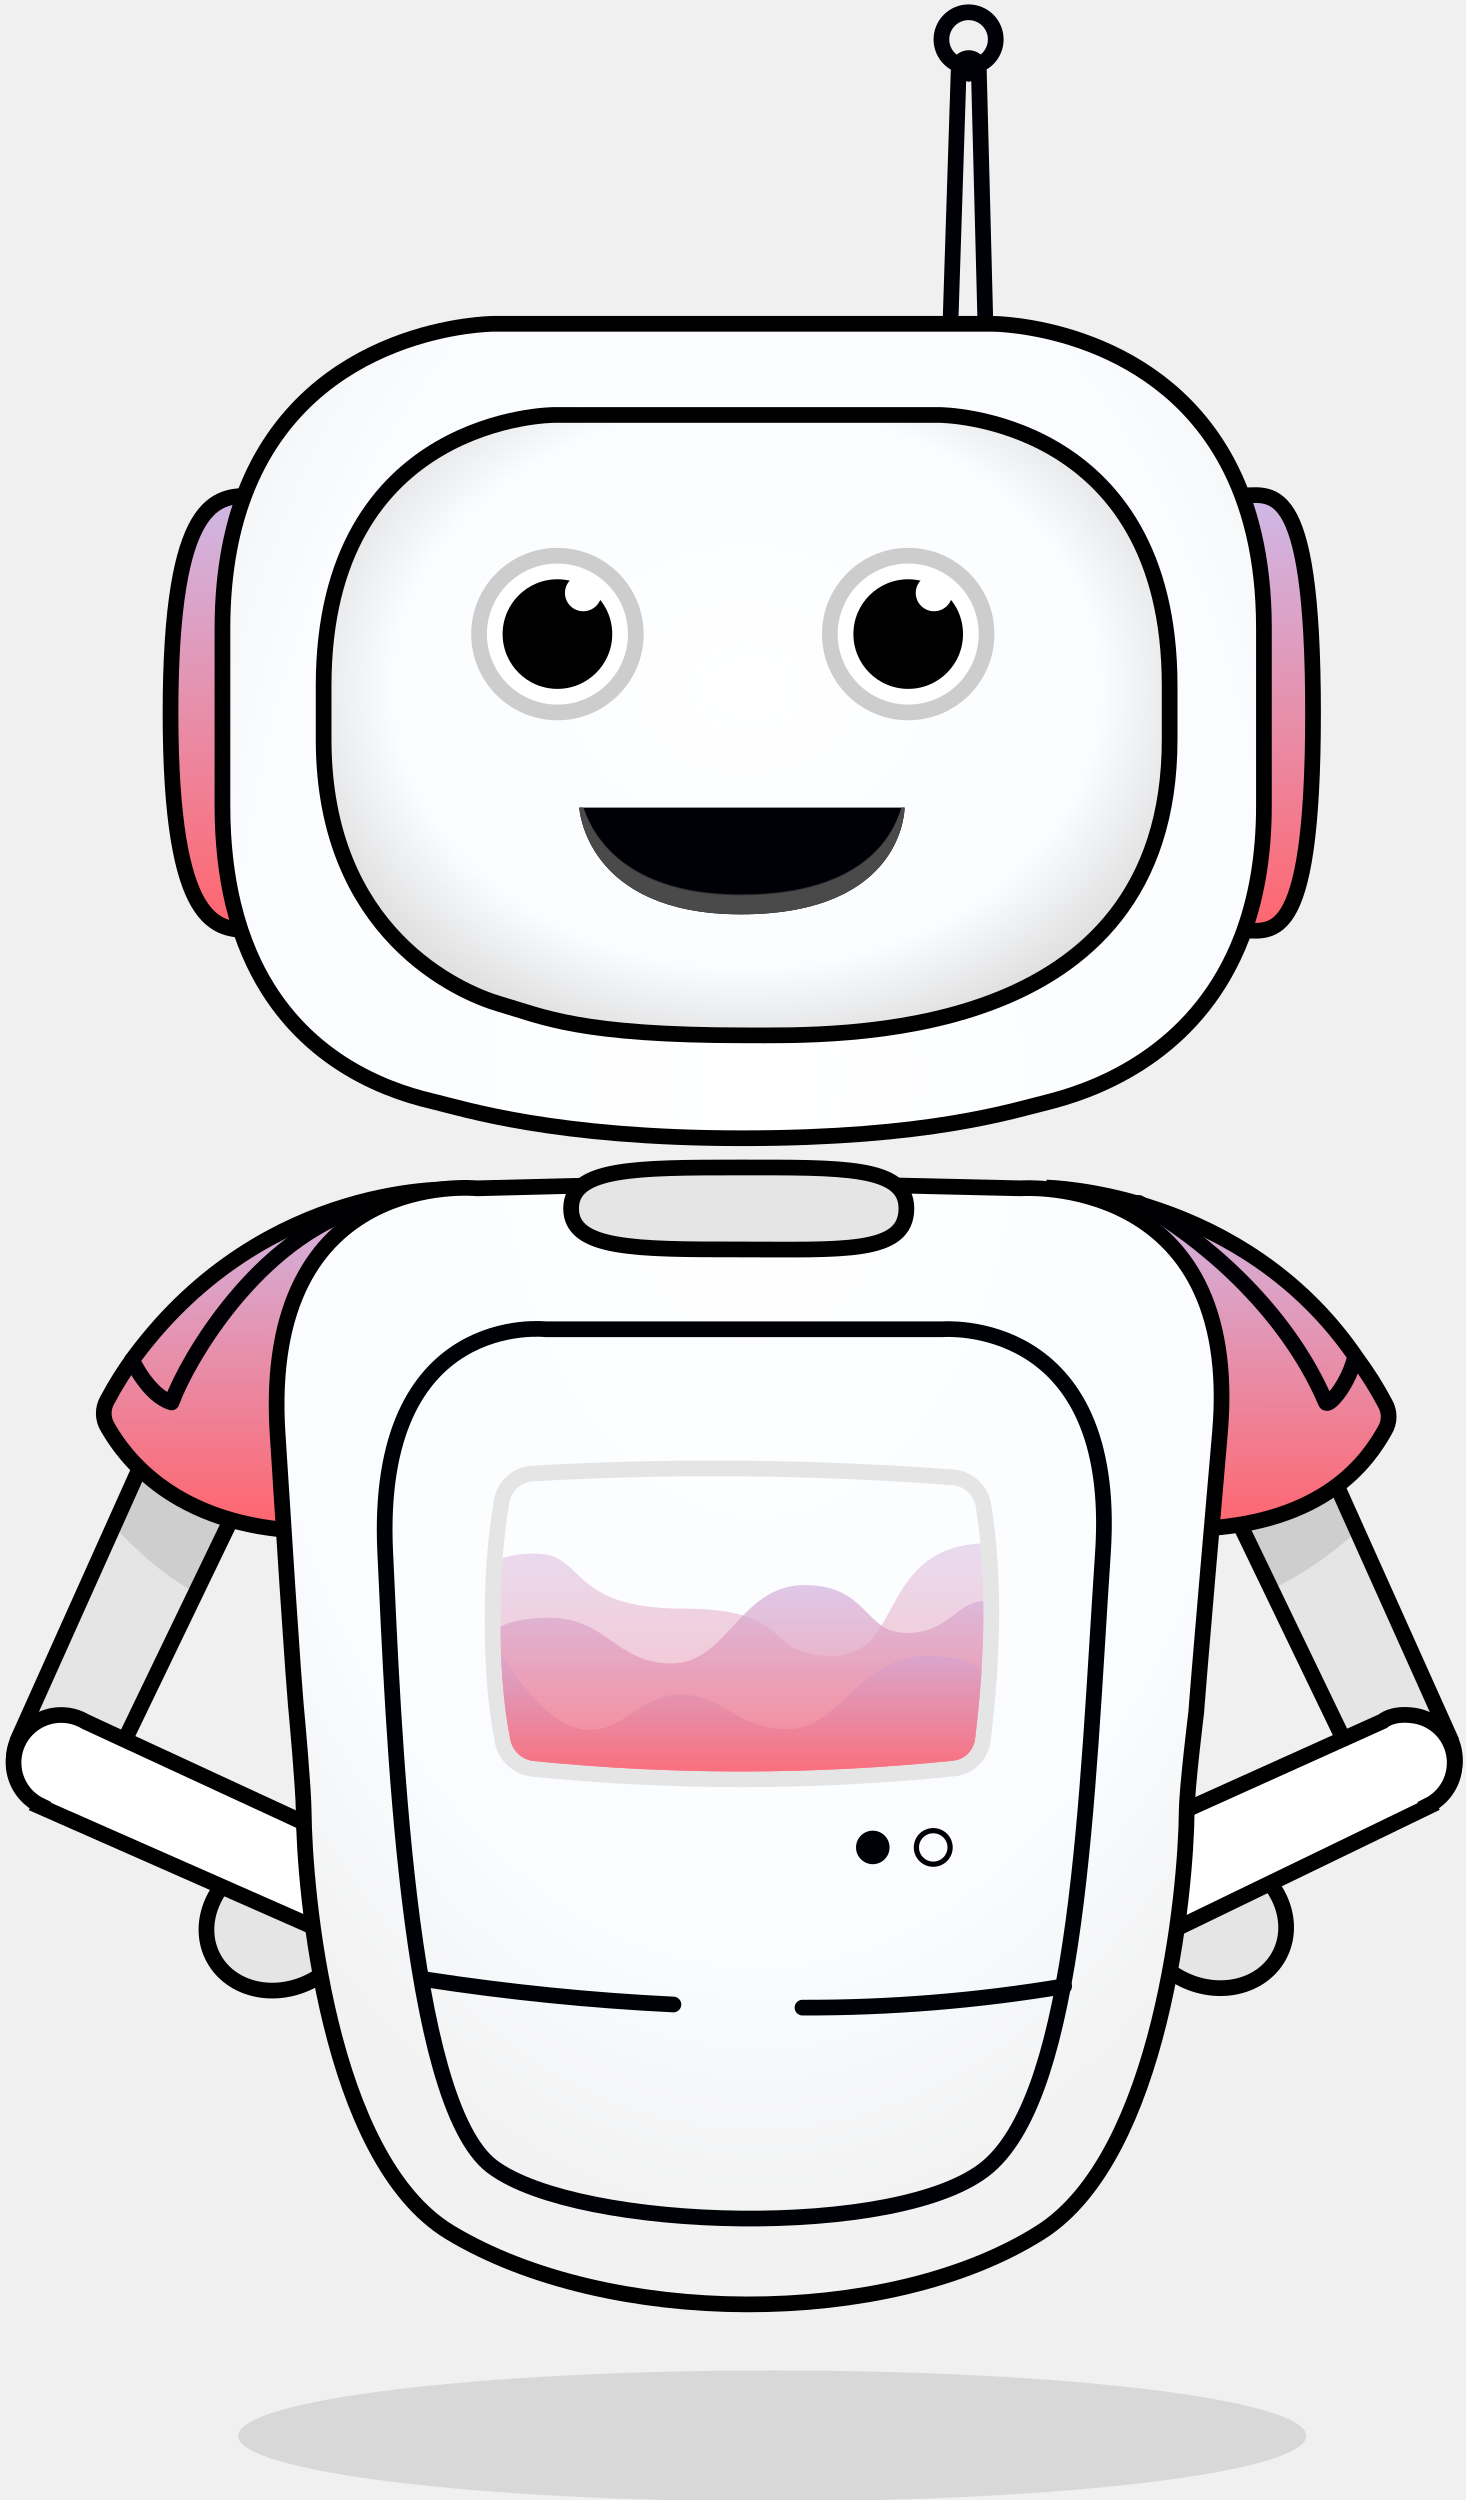
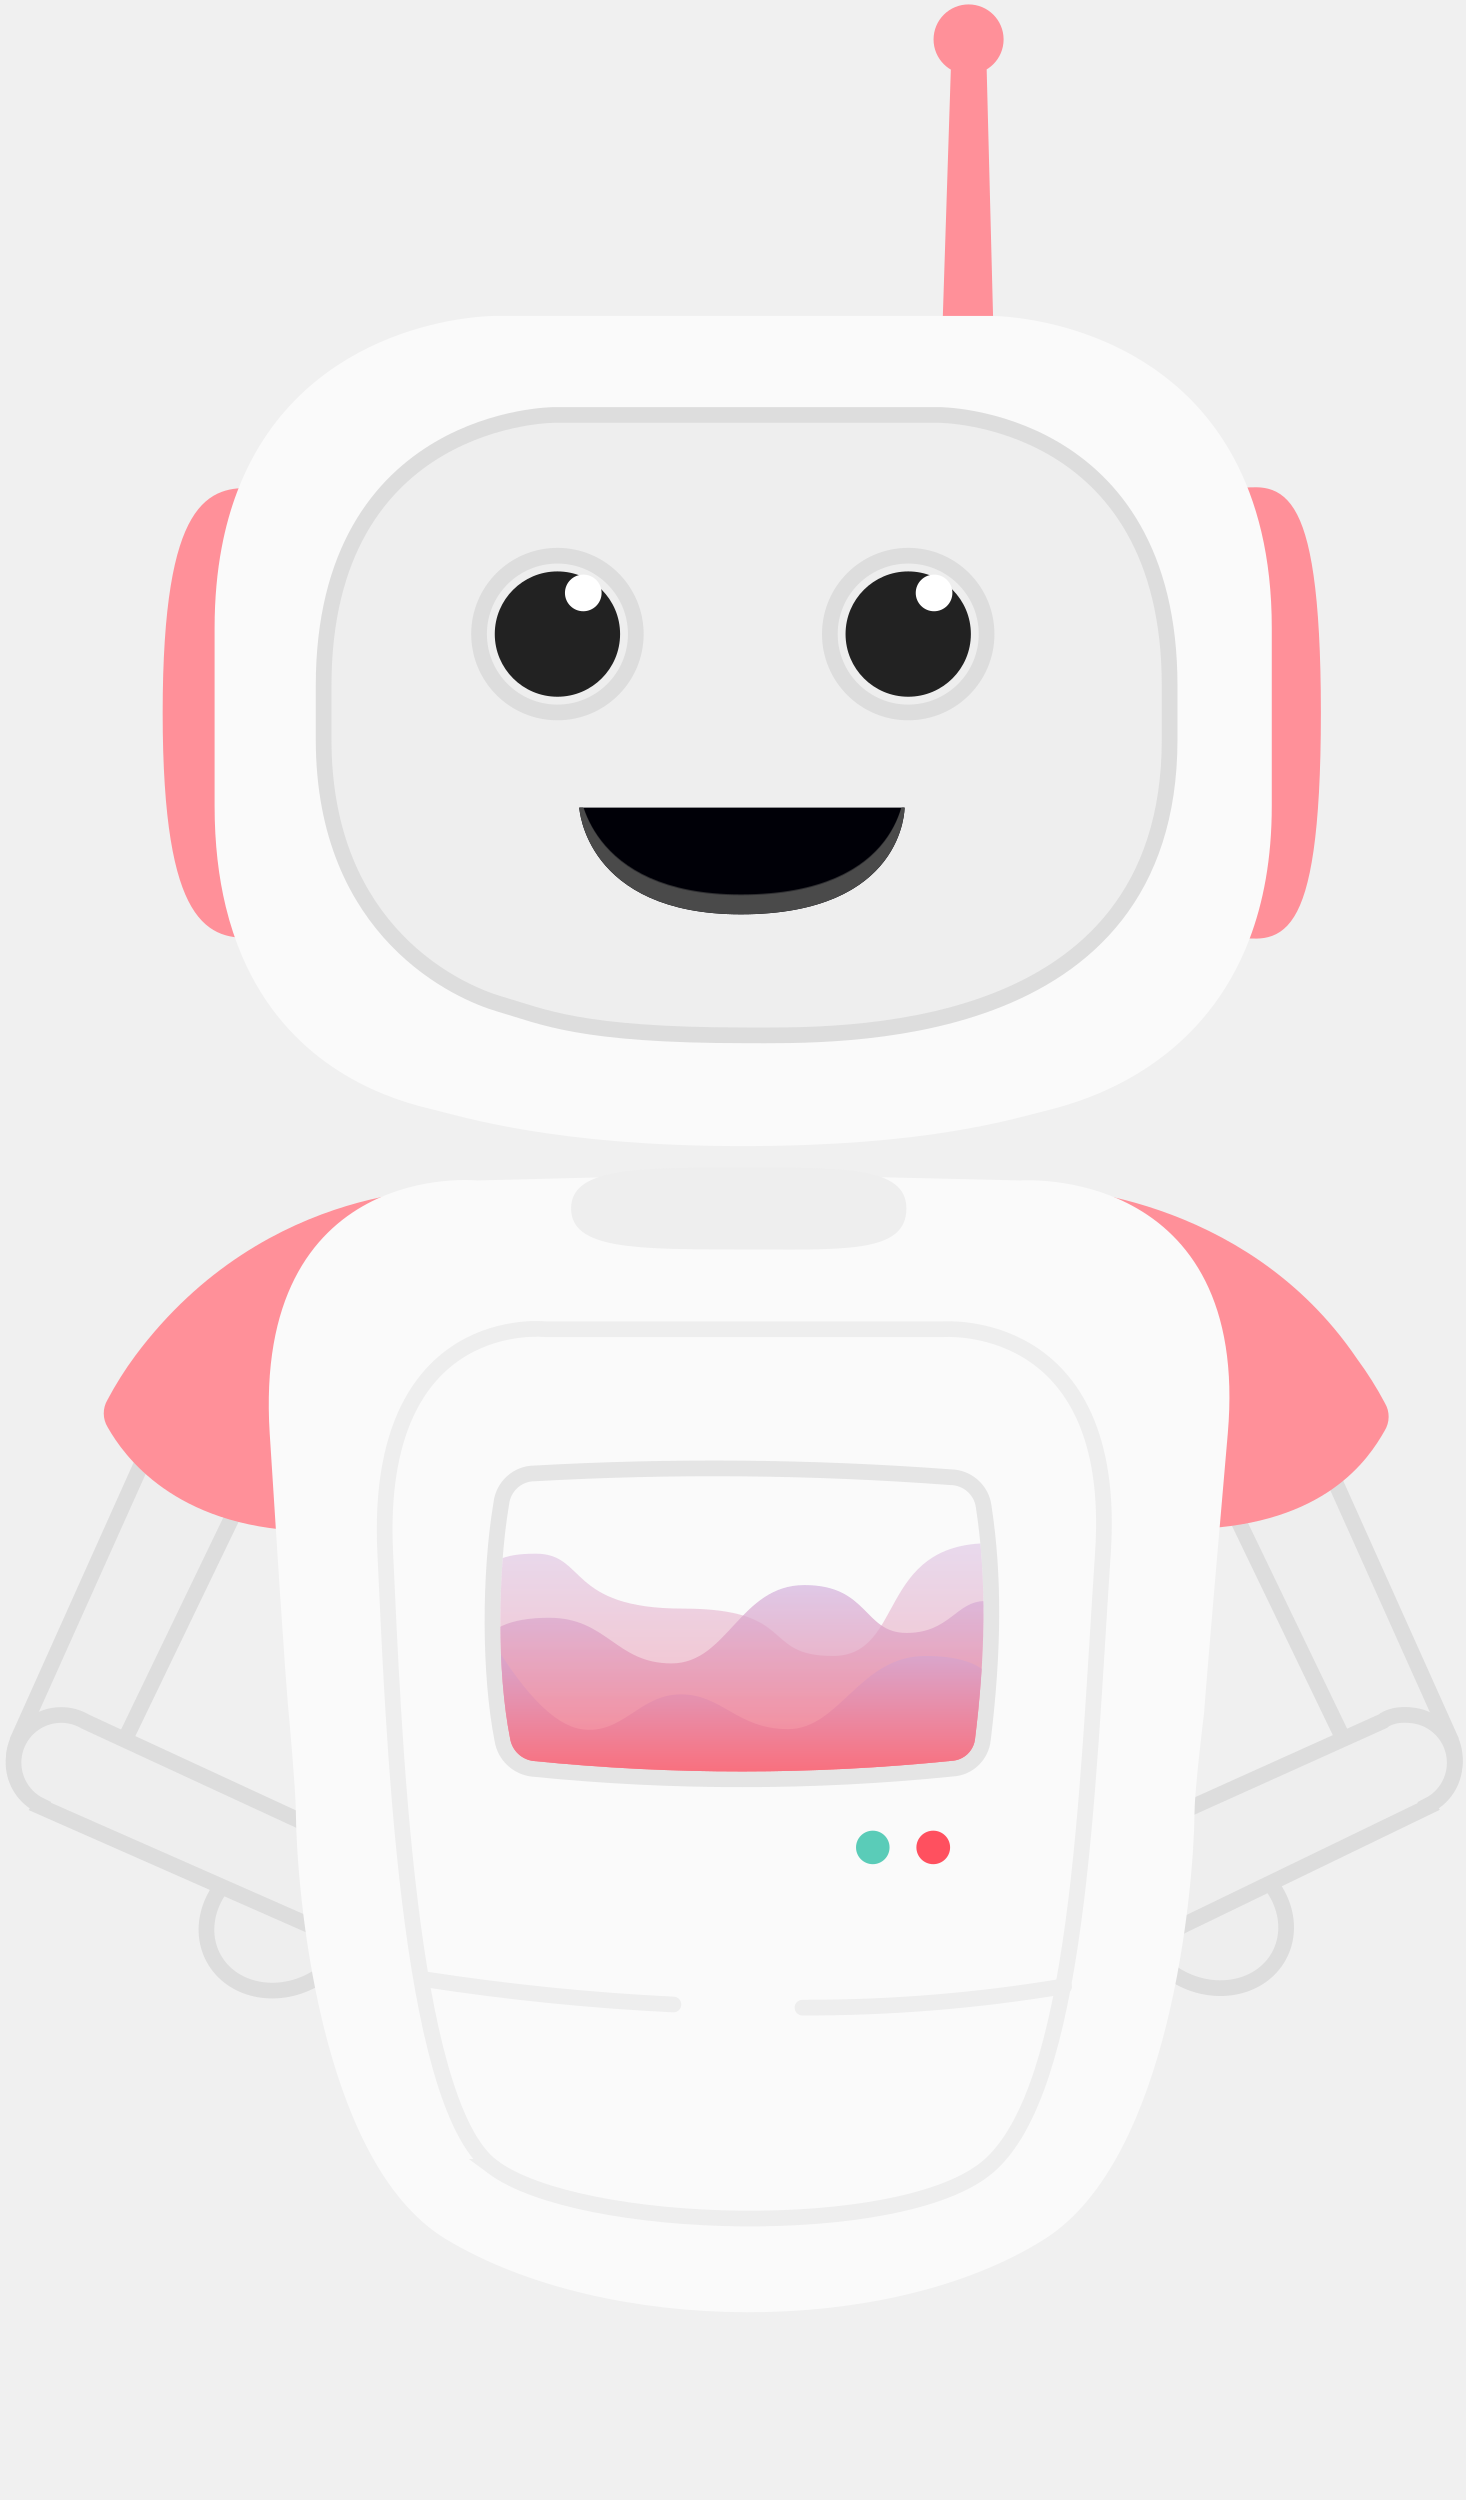
- <svg xmlns="http://www.w3.org/2000/svg" xmlns:xlink="http://www.w3.org/1999/xlink" width="224px" height="382px" viewBox="0 0 224 382" version="1.1">
-   <defs>
+ <svg xmlns="http://www.w3.org/2000/svg" xmlns:xlink="http://www.w3.org/1999/xlink" width="224px" height="382px" viewBox="0 0 224 382" version="1.1" id="svg122">
+   <defs id="defs46">
    <path d="M14.021,63.578 L13.878,63.498 C12.693,65.879 10.302,67.423 7.644,67.523 C4.987,67.623 2.486,66.264 1.125,63.979 C-0.236,61.694 -0.241,58.848 1.113,56.558 L1.038,56.518 L26.29,0.254 L42.087,5.361 L14.021,63.578 Z M206.383,63.578 L206.525,63.498 C207.709,65.882 210.1,67.428 212.76,67.529 C215.42,67.631 217.923,66.27 219.284,63.983 C220.646,61.696 220.648,58.847 219.291,56.558 L219.366,56.518 L194.114,0.246 L178.32,5.353 L206.383,63.578 Z" id="path-1" />
    <linearGradient x1="39.511%" y1="99.198%" x2="41.409%" y2="-19.25%" id="linearGradient-3">
-       <stop stop-color="#FF656E" offset="0%" />
-       <stop stop-color="#C5C9FF" offset="100%" />
+       <stop stop-color="#FF656E" offset="0%" id="stop7" />
+       <stop stop-color="#C5C9FF" offset="100%" id="stop9" />
    </linearGradient>
    <radialGradient cx="51.412%" cy="37.949%" fx="51.412%" fy="37.949%" r="110.613%" gradientTransform="translate(0.514115,0.379489),scale(1,0.525839),rotate(90),scale(1,0.594945),translate(-0.514115,-0.379489)" id="radialGradient-4">
-       <stop stop-color="#FFFFFF" offset="0%" />
-       <stop stop-color="#FAFCFF" offset="76.599%" />
-       <stop stop-color="#F2F2F2" offset="100%" />
+       <stop stop-color="#FFFFFF" offset="0%" id="stop12" />
+       <stop stop-color="#FAFCFF" offset="76.599%" id="stop14" />
+       <stop stop-color="#F2F2F2" offset="100%" id="stop16" />
    </radialGradient>
    <path d="M167.128,73.744 C167.128,81.694 165.857,88.284 163.766,93.747 C157.392,110.406 143.397,116.587 134.582,118.88 C128.718,120.318 116.074,124.524 87.425,124.524 C58.776,124.524 44.875,120.027 40.078,118.88 C31.735,116.94 18.717,111.621 12.12,96.295 C11.147,94.032 10.313,91.552 9.655,88.832 C8.595,84.452 7.99,79.452 7.99,73.742 L7.99,46.566 C7.99,42.112 8.372,38.084 9.061,34.443 C9.629,31.44 10.407,28.699 11.354,26.197 C21.233,0.093 49.473,0.077 49.473,0.077 L125.645,0.077 C125.645,0.077 150.09,0.091 161.45,21.116 C164.888,27.48 167.128,35.769 167.128,46.566 L167.128,73.744 Z M156.788,212.216 C156.788,212.216 156.962,209.102 160.408,169.554 C163.882,129.678 129.924,132.175 129.924,132.175 L86.374,131.181 L46.889,132.175 C46.889,132.175 13.845,128.802 16.409,169.554 C18.898,209.174 19.304,212.216 19.304,212.216 C19.304,212.216 20.377,223.782 20.406,227.434 C20.504,239.411 23.996,280.374 42.746,291.705 C66.746,306.206 109.539,306.555 132.987,291.705 C151.498,279.98 155.227,239.411 155.327,227.434 C155.354,223.782 156.788,212.216 156.788,212.216 Z" id="path-5" />
    <radialGradient cx="50.002%" cy="43.962%" fx="50.002%" fy="43.962%" r="74.856%" gradientTransform="translate(0.500015,0.439616),scale(0.733356,1),rotate(180),scale(1,0.79074),translate(-0.500015,-0.439616)" id="radialGradient-7">
-       <stop stop-color="#FFFFFF" offset="0%" />
-       <stop stop-color="#FAFCFF" offset="76.599%" />
-       <stop stop-color="#E0E0E0" offset="100%" />
+       <stop stop-color="#FFFFFF" offset="0%" id="stop20" />
+       <stop stop-color="#FAFCFF" offset="76.599%" id="stop22" />
+       <stop stop-color="#E0E0E0" offset="100%" id="stop24" />
    </radialGradient>
    <path d="M0.113,0.4 L49.819,0.4 C49.819,0.4 49.901,16.71 24.802,16.71 C0.994,16.71 0.113,0.4 0.113,0.4 Z" id="path-8" />
    <filter x="-3.0%" y="-9.2%" width="106.0%" height="118.4%" filterUnits="objectBoundingBox" id="filter-10">
-       <feOffset dx="0" dy="-3" in="SourceAlpha" result="shadowOffsetInner1" />
-       <feComposite in="shadowOffsetInner1" in2="SourceAlpha" operator="arithmetic" k2="-1" k3="1" result="shadowInnerInner1" />
-       <feColorMatrix values="0 0 0 0 0.29   0 0 0 0 0.29   0 0 0 0 0.29  0 0 0 1 0" type="matrix" in="shadowInnerInner1" />
+       <feOffset dx="0" dy="-3" in="SourceAlpha" result="shadowOffsetInner1" id="feOffset28" />
+       <feComposite in="shadowOffsetInner1" in2="SourceAlpha" operator="arithmetic" k2="-1" k3="1" result="shadowInnerInner1" id="feComposite30" />
+       <feColorMatrix values="0 0 0 0 0.29   0 0 0 0 0.29   0 0 0 0 0.29  0 0 0 1 0" type="matrix" in="shadowInnerInner1" id="feColorMatrix32" />
    </filter>
    <path d="M72.595,40.24 C74.111,27.936 74.435,16.142 72.723,5.01 C72.482,3.02 70.797,1.522 68.792,1.515 C47.67,-0.058 26.468,-0.252 5.321,0.937 C3.314,0.939 1.626,2.443 1.393,4.436 C-0.363,14.905 -0.48,30.04 1.548,40.27 C1.845,42.076 3.302,43.467 5.12,43.68 C26.367,45.823 47.777,45.814 69.022,43.652 C70.895,43.558 72.415,42.106 72.595,40.24 Z" id="path-11" />
    <linearGradient x1="25.796%" y1="100%" x2="25.796%" y2="-30.127%" id="linearGradient-13">
-       <stop stop-color="#FF656E" offset="0%" />
-       <stop stop-color="#C5C9FF" offset="100%" />
+       <stop stop-color="#FF656E" offset="0%" id="stop36" />
+       <stop stop-color="#C5C9FF" offset="100%" id="stop38" />
    </linearGradient>
    <circle id="path-14" cx="11.175" cy="11.487" r="10.775" />
    <circle id="path-15" cx="11.175" cy="11.487" r="10.775" />
    <filter x="0.0%" y="0.0%" width="100.0%" height="100.0%" filterUnits="objectBoundingBox" id="filter-16">
-       <feGaussianBlur stdDeviation="0" in="SourceGraphic" />
+       <feGaussianBlur stdDeviation="0" in="SourceGraphic" id="feGaussianBlur43" />
    </filter>
  </defs>
  <g id="Homepage" stroke="none" stroke-width="1" fill="none" fill-rule="evenodd">
-     <g id="Homepage_01.1" transform="translate(-343, -1372)">
-       <g id="Group" transform="translate(0, 1361)">
-         <g id="robo/1.eq-n" transform="translate(345, 14)">
+     <g id="Homepage_01.1" transform="translate(-343,-1372)">
+       <g id="g118" transform="translate(0,1361)">
+         <g id="robo/1.eq-n" transform="translate(345,14)">
          <g id="rooo_copy_3" stroke-width="1" fill-rule="evenodd">
-             <path d="M36.058,281.686 C41.738,278.6 45.018,283.077 47.704,288.013 C50.39,292.949 51.464,296.475 45.784,299.562 C40.104,302.648 33.322,301.147 30.638,296.211 C27.953,291.275 30.378,284.772 36.058,281.686 Z M188.011,281.374 C182.337,278.298 175.562,279.793 172.879,284.714 C170.197,289.636 172.622,296.118 178.297,299.194 C183.971,302.27 190.747,300.775 193.43,295.854 C196.112,290.934 193.686,284.45 188.011,281.374 Z" id="Ellipse_4_copy" stroke="#000000" stroke-width="2.4" fill="#E5E5E5" />
-             <g id="Shape" transform="translate(0, 205.6)">
-               <mask id="mask-2" fill="white">
-                 <use xlink:href="#path-1" />
+             <path d="m 36.058,281.686 c 5.68,-3.086 8.96,1.39 11.646,6.326 2.686,4.936 3.76,8.462 -1.92,11.549 -5.68,3.086 -12.462,1.586 -15.146,-3.35 -2.685,-4.936 -0.26,-11.439 5.42,-14.525 z m 151.954,-0.313 c -5.674,-3.076 -12.45,-1.581 -15.132,3.341 -2.682,4.922 -0.257,11.404 5.418,14.48 5.674,3.076 12.45,1.581 15.133,-3.34 2.682,-4.921 0.257,-11.404 -5.418,-14.481 z" id="Ellipse_4_copy" stroke="#000000" stroke-width="2.4" fill="#e5e5e5" style="fill:#eeeeee;fill-opacity:1;stroke:#dddddd;stroke-opacity:1" />
+             <g id="Shape" transform="translate(0,205.6)" style="fill:#eeeeee;fill-opacity:1;stroke:#dddddd;stroke-opacity:1">
+               <mask id="mask-2" fill="#ffffff">
+                 <use xlink:href="#path-1" id="use49" x="0" y="0" width="100%" height="100%" />
              </mask>
-               <use id="Mask" stroke="#000000" stroke-width="2.4" fill="#E5E5E5" xlink:href="#path-1" />
-               <path d="M206.54,24.166 C206.54,24.166 197.448,33.846 184.529,37.079 C171.61,40.312 179.216,12.773 179.216,12.773 L205.022,10.494 L206.54,24.166 Z M13.754,22.646 C13.754,22.646 25.707,38.006 38.802,37.838 C51.896,37.67 41.842,23.406 41.842,23.406 L25.902,12.772 L13.754,22.646 Z" fill="#E5E5E5" style="mix-blend-mode: multiply;" mask="url(#mask-2)" />
+               <use id="Mask" stroke="#000000" stroke-width="2.4" fill="#e5e5e5" xlink:href="#path-1" x="0" y="0" width="100%" height="100%" style="fill:#eeeeee;fill-opacity:1;stroke:#dddddd;stroke-opacity:1" />
            </g>
-             <path d="M4.08,273.018 L4.16,272.876 C1.754,271.705 0.185,269.308 0.073,266.634 C-0.039,263.961 1.325,261.442 3.625,260.074 C5.925,258.706 8.79,258.71 11.086,260.084 L44.413,275.501 L47.053,291.964 L4.08,273.018 Z M216.32,273.018 L216.24,272.876 C219.095,271.456 220.695,268.345 220.19,265.196 C219.685,262.048 217.192,259.593 214.036,259.138 C210.646,258.658 209.274,260.009 209.274,260.009 L153.122,285.313 L158.218,301.144 L216.32,273.018 Z" id="Ellipse_3_copy_2-2" stroke="#000000" stroke-width="2.4" fill="#FFFFFF" />
-             <path d="M146.036,7.614 L146.336,7.221 L145.99,7.21 L145.715,7.217 L146.036,7.614 Z M146.036,7.614 L146.456,8.134 C146.235,8.312 145.831,8.312 145.624,8.154 L146.036,7.614 Z M144.948,6.267 C145.598,5.741 146.418,5.741 147.08,6.246 L147.537,6.595 L148.573,46.611 L143.223,46.611 L144.52,6.612 L144.948,6.267 Z M146,-1.126 C148.293,-1.126 150.151,0.733 150.151,3.026 C150.151,5.319 148.292,7.177 146,7.178 C143.707,7.178 141.848,5.32 141.847,3.027 C141.847,1.925 142.284,0.869 143.063,0.09 C143.842,-0.689 144.899,-1.126 146,-1.126 Z" id="Shape" stroke="#000007" stroke-width="2.4" />
-             <path d="M68.028,178.726 C68.028,178.726 38.857,177.077 18.673,204.147 C17.091,206.285 15.671,208.538 14.425,210.888 C13.649,212.191 13.664,213.817 14.465,215.105 C16.945,219.469 24.625,230.2 44.43,230.935 C55.811,182.26 68.028,178.726 68.028,178.726 Z M157.918,178.466 C157.918,178.466 187.998,178.987 205.374,204.655 C206.954,206.793 208.371,209.046 209.614,211.396 C210.39,212.699 210.374,214.325 209.574,215.613 C207.094,219.977 200.545,229.883 180.766,230.618 C173.273,184.374 157.92,178.466 157.92,178.466 L157.918,178.466 Z" id="Shape_1_copy_9" stroke="#000000" stroke-width="2.4" fill="url(#linearGradient-3)" />
-             <g id="Shape_17_copy" transform="translate(24, 46.4)">
-               <path d="M163.094,92.73 C168.06,92.642 174.632,96.701 174.632,59.536 C174.632,22.371 168.06,26.43 163.094,26.342 M12.253,92.73 C7.286,92.642 0.055,92.73 0.055,59.536 C0.055,26.342 7.286,26.43 12.253,26.342" id="Ellipse_1_copy_4-2" stroke="#000000" stroke-width="2.4" fill="url(#linearGradient-3)" />
-               <mask id="mask-6" fill="white">
-                 <use xlink:href="#path-5" />
+             <path d="m 4.08,273.018 0.08,-0.142 c -2.406,-1.171 -3.975,-3.568 -4.087,-6.242 -0.112,-2.674 1.252,-5.193 3.552,-6.561 2.3,-1.368 5.165,-1.364 7.461,0.01 l 33.327,15.417 2.64,16.463 z m 212.24,0 -0.08,-0.142 c 2.855,-1.42 4.455,-4.531 3.95,-7.68 -0.505,-3.148 -2.998,-5.603 -6.154,-6.059 -3.39,-0.48 -4.762,0.871 -4.762,0.871 l -56.153,25.304 5.097,15.831 z" id="Ellipse_3_copy_2-2" stroke="#000000" stroke-width="2.4" fill="#ffffff" style="fill:#eeeeee;fill-opacity:1;stroke:#dddddd;stroke-opacity:1" />
+             <path d="m 146.036,7.614 0.3,-0.393 -0.346,-0.011 -0.275,0.007 z m 0,0 0.42,0.52 c -0.221,0.178 -0.625,0.178 -0.832,0.021 z m -1.089,-1.347 c 0.65,-0.526 1.47,-0.526 2.132,-0.021 l 0.457,0.349 1.036,40.016 h -5.35 l 1.298,-39.998 z m 1.053,-7.393 c 2.293,6.016e-4 4.151,1.86 4.151,4.152 -2e-4,2.293 -1.859,4.151 -4.152,4.152 -2.293,2.005e-4 -4.152,-1.858 -4.152,-4.151 -2.9e-4,-1.102 0.437,-2.158 1.216,-2.937 0.779,-0.779 1.835,-1.216 2.937,-1.216 z" id="path57" stroke="#000007" stroke-width="2.4" style="fill:#ff9099;fill-opacity:1;stroke:#ff9099;stroke-opacity:1" />
+             <path d="m 68.028,178.726 c 0,0 -29.171,-1.65 -49.355,25.421 -1.582,2.138 -3.002,4.391 -4.248,6.741 -0.776,1.303 -0.761,2.929 0.04,4.217 2.48,4.364 10.16,15.095 29.966,15.83 C 55.811,182.26 68.028,178.726 68.028,178.726 Z m 89.89,-0.261 c 0,0 30.08,0.522 47.456,26.19 1.58,2.138 2.997,4.391 4.24,6.741 0.775,1.303 0.76,2.929 -0.04,4.217 -2.48,4.364 -9.03,14.27 -28.809,15.006 C 173.273,184.374 157.92,178.466 157.92,178.466 Z" id="Shape_1_copy_9" stroke="#000000" stroke-width="2.4" fill="url(#linearGradient-3)" style="fill:#ff9099;fill-opacity:1;stroke:none;stroke-opacity:1" />
+             <g id="Shape_17_copy" transform="translate(24,46.4)" style="fill:#fafafa;fill-opacity:1;stroke:#fafafa;stroke-opacity:1">
+               <path d="m 163.094,92.73 c 4.966,-0.088 11.538,3.97 11.538,-33.194 0,-37.165 -6.572,-33.106 -11.538,-33.194 M 12.253,92.73 c -4.966,-0.088 -12.198,0 -12.198,-33.194 0,-33.194 7.231,-33.106 12.198,-33.194" id="Ellipse_1_copy_4-2" stroke="#000000" stroke-width="2.4" fill="url(#linearGradient-3)" style="fill:#ff9099;fill-opacity:1;stroke:#ff9099;stroke-opacity:1" />
+               <mask id="mask-6" fill="#ffffff">
+                 <use xlink:href="#path-5" id="use61" x="0" y="0" width="100%" height="100%" />
              </mask>
-               <use id="Mask" stroke="#000000" stroke-width="2.4" fill="url(#radialGradient-4)" xlink:href="#path-5" />
+               <use id="use64" stroke="#000000" stroke-width="2.4" fill="url(#radialGradient-4)" xlink:href="#path-5" x="0" y="0" width="100%" height="100%" style="fill:#fafafa;fill-opacity:1;stroke:#fafafa;stroke-opacity:1" />
            </g>
-             <ellipse id="Oval" stroke="#000005" stroke-width="0.8" cx="140.6" cy="279.287" rx="2.575" ry="2.562" />
-             <circle id="Ellipse_15_copy_2" fill="#000007" fill-rule="nonzero" cx="131.362" cy="279.287" r="2.562" />
-             <path d="M120.619,303.766 C134.013,303.808 147.387,302.716 160.597,300.503 M63.178,299.478 C75.677,301.4 88.266,302.671 100.896,303.288" id="Shape_18_copy" stroke="#000007" stroke-width="2.4" stroke-linecap="round" stroke-linejoin="round" />
-             <path d="M73.262,328.099 C60.096,318.287 58.101,260.12 56.862,234.224 C55.083,197.035 81.436,200.113 81.436,200.113 L141.957,200.113 C141.957,200.113 168.946,197.834 166.531,234.224 C164.041,271.77 162.774,316.359 148.931,328.099 C135.728,339.297 86.473,337.946 73.262,328.099 Z" id="Shape_4_copy" stroke="#000007" stroke-width="2.4" />
-             <path d="M204.925,204.82 C203.668,209.134 200.889,211.996 200.589,211.292 C194.388,196.72 181.066,185.738 172,180.8 M53.28,181.503 C37.429,186.323 26.729,204.483 24.214,211.292 C20.711,210.298 18.171,204.82 18.171,204.82" id="Shape" stroke="#000005" stroke-width="2.4" stroke-linecap="round" stroke-linejoin="round" />
-             <path d="M82.687,60.406 C82.687,60.406 47.45,60.428 47.45,101.787 L47.45,110 C47.45,139.622 68.236,148.654 74.4,150.431 C81.045,152.351 86.465,155.201 111.966,155.201 C125.493,155.201 176.721,156.871 176.721,110.001 L176.721,101.787 C176.721,60.427 141.482,60.406 141.482,60.406 L82.687,60.406 Z" id="Shape_1_copy_2" stroke="#000000" stroke-width="2.4" fill="url(#radialGradient-7)" />
-             <g id="Rectangle-path" transform="translate(86.4, 120)">
-               <mask id="mask-9" fill="white">
-                 <use xlink:href="#path-8" />
+             <ellipse id="Oval" stroke="#000005" stroke-width="0.8" cx="140.6" cy="279.287" rx="2.575" ry="2.562" style="fill:#ff505f;fill-opacity:1;stroke:none" />
+             <circle id="Ellipse_15_copy_2" fill="#000007" fill-rule="nonzero" cx="131.362" cy="279.287" r="2.562" style="fill:#5accb8;fill-opacity:1;stroke:none" />
+             <path d="m 120.619,303.766 c 13.394,0.041 26.768,-1.05 39.978,-3.263 m -97.418,-1.025 c 12.498,1.922 25.088,3.193 37.718,3.81" id="Shape_18_copy" stroke="#000007" stroke-width="2.4" stroke-linecap="round" stroke-linejoin="round" style="fill:none;fill-opacity:0;stroke:#eeeeee;stroke-opacity:1" />
+             <path d="M 73.262,328.099 C 60.096,318.287 58.101,260.12 56.862,234.224 55.083,197.035 81.436,200.113 81.436,200.113 h 60.521 c 0,0 26.989,-2.278 24.574,34.111 -2.49,37.546 -3.757,82.135 -17.6,93.875 -13.204,11.198 -62.458,9.847 -75.67,0 z" id="Shape_4_copy" stroke="#000007" stroke-width="2.4" style="stroke:#eeeeee;stroke-opacity:1" />
+             <path d="m 204.925,204.82 c -1.257,4.314 -4.036,7.176 -4.336,6.472 C 194.388,196.72 181.066,185.738 172,180.8 m -118.72,0.703 c -15.851,4.82 -26.551,22.98 -29.066,29.789 -3.503,-0.994 -6.044,-6.472 -6.044,-6.472" id="path71" stroke="#000005" stroke-width="2.4" stroke-linecap="round" stroke-linejoin="round" style="fill:none;fill-opacity:1;stroke:none;stroke-opacity:1" />
+             <path d="m 82.687,60.406 c 0,0 -35.238,0.022 -35.238,41.381 V 110 c 0,29.622 20.786,38.654 26.95,40.431 6.645,1.92 12.065,4.77 37.566,4.77 13.526,0 64.754,1.67 64.754,-45.2 v -8.214 c 0,-41.36 -35.238,-41.381 -35.238,-41.381 z" id="Shape_1_copy_2" stroke="#000000" stroke-width="2.4" fill="url(#radialGradient-7)" style="fill:#eeeeee;fill-opacity:1;stroke:#dddddd;stroke-opacity:1" />
+             <g id="Rectangle-path" transform="translate(86.4,120)">
+               <mask id="mask-9" fill="#ffffff">
+                 <use xlink:href="#path-8" id="use74" x="0" y="0" width="100%" height="100%" />
              </mask>
-               <g id="Mask">
-                 <use fill="#000007" fill-rule="evenodd" xlink:href="#path-8" />
-                 <use fill="black" fill-opacity="1" filter="url(#filter-10)" xlink:href="#path-8" />
+               <g id="g81">
+                 <use fill="#000007" fill-rule="evenodd" xlink:href="#path-8" id="use77" x="0" y="0" width="100%" height="100%" />
+                 <use fill="#000000" fill-opacity="1" filter="url(#filter-10)" xlink:href="#path-8" id="use79" x="0" y="0" width="100%" height="100%" style="fill:#222222;fill-opacity:1;stroke:none;stroke-opacity:1" />
              </g>
            </g>
-             <path d="M110.88,175.391 C126.713,175.391 136.498,175.181 136.498,181.654 C136.498,188.646 126.713,187.916 110.88,187.916 C95.047,187.916 85.262,187.865 85.262,181.654 C85.262,175.483 95.048,175.391 110.88,175.391 Z" id="Ellipse_2_copy" stroke="#000000" stroke-width="2.4" fill="#E5E5E5" />
-             <g id="Group" transform="translate(74.4, 222.4)">
-               <mask id="mask-12" fill="white">
-                 <use xlink:href="#path-11" />
+             <path d="m 110.88,175.391 c 15.833,0 25.618,-0.21 25.618,6.262 0,6.992 -9.785,6.262 -25.618,6.262 -15.833,0 -25.618,-0.051 -25.618,-6.262 8e-4,-6.17 9.786,-6.262 25.618,-6.262 z" id="Ellipse_2_copy" stroke="#000000" stroke-width="2.4" fill="#e5e5e5" style="fill:#eeeeee;fill-opacity:1;stroke:none;stroke-opacity:1" />
+             <g id="Group" transform="translate(74.4,222.4)">
+               <mask id="mask-12" fill="#ffffff">
+                 <use xlink:href="#path-11" id="use85" x="0" y="0" width="100%" height="100%" />
              </mask>
-               <path stroke="#E5E5E5" stroke-width="2.4" d="M73.788,40.372 C73.543,42.822 71.544,44.727 69.144,44.846 C47.818,47.016 26.327,47.025 4.98,44.872 C2.631,44.596 0.748,42.799 0.371,40.504 C-1.622,30.45 -1.634,15.225 0.201,4.297 C0.505,1.699 2.704,-0.26 5.253,-0.261 C26.453,-1.453 47.707,-1.259 68.796,0.315 C71.406,0.324 73.601,2.275 73.909,4.828 C75.54,15.432 75.429,27.045 73.788,40.372 Z" />
-               <path d="M-1.534,15.72 C-2.035,13.239 0.297,11.998 5.462,11.998 C13.209,11.998 10.236,20.392 27.903,20.392 C45.57,20.392 39.768,27.634 50.867,27.634 C61.966,27.634 57.509,10.4 74.818,10.4 C76.345,10.4 77.11,14.233 77.112,21.9 L74.818,44.932 L38.617,49.25 L1.794,45.98 L-1.534,15.72 Z" id="Path-2-Copy" fill="url(#linearGradient-13)" opacity="0.45" mask="url(#mask-12)" />
-               <path d="M-3.2,26.668 C-2.028,23.42 1.536,21.795 7.492,21.795 C16.425,21.795 17.641,28.77 26.207,28.77 C34.774,28.77 36.636,16.8 46.513,16.8 C56.391,16.8 55.507,24.112 62.119,24.112 C68.73,24.112 69.701,19.241 74.107,19.241 C77.044,19.241 77.808,20.093 76.401,21.795 L74.107,44.827 L37.905,49.145 L1.083,45.875 L-3.2,26.668 Z" id="Path-2" fill="url(#linearGradient-13)" opacity="0.7" mask="url(#mask-12)" />
-               <path d="M-2.295,23.375 C3.275,33.02 8.176,38.165 12.408,38.81 C18.755,39.779 21.222,33.5 27.616,33.5 C34.011,33.5 36.168,38.81 44.03,38.81 C51.891,38.81 54.951,27.633 64.999,27.633 C71.698,27.633 75.404,29.589 76.117,33.5 L74.455,45.594 L38.254,48.946 L1.431,46.408 L-2.295,23.375 Z" id="Path-2" fill="url(#linearGradient-13)" mask="url(#mask-12)" />
+               <path stroke="#e5e5e5" stroke-width="2.4" d="m 73.788,40.372 c -0.245,2.45 -2.244,4.355 -4.644,4.474 C 47.818,47.016 26.327,47.025 4.98,44.872 2.631,44.596 0.748,42.799 0.371,40.504 -1.622,30.45 -1.634,15.225 0.201,4.297 0.505,1.699 2.704,-0.26 5.253,-0.261 26.453,-1.453 47.707,-1.259 68.796,0.315 c 2.61,0.008 4.805,1.96 5.113,4.513 1.631,10.604 1.52,22.217 -0.121,35.544 z" id="path88" />
+               <path d="m -1.534,15.72 c -0.501,-2.481 1.831,-3.721 6.996,-3.721 7.747,0 4.773,8.393 22.441,8.393 17.667,0 11.866,7.242 22.965,7.242 11.099,0 6.641,-17.234 23.951,-17.234 1.527,0 2.292,3.833 2.294,11.5 l -2.294,23.032 -36.201,4.318 -36.823,-3.27 z" id="Path-2-Copy" fill="url(#linearGradient-13)" opacity="0.45" mask="url(#mask-12)" />
+               <path d="m -3.2,26.668 c 1.172,-3.249 4.736,-4.873 10.692,-4.873 8.933,0 10.149,6.974 18.716,6.974 8.566,0 10.428,-11.97 20.306,-11.97 9.877,0 8.994,7.312 15.605,7.312 6.611,0 7.582,-4.871 11.988,-4.871 2.937,0 3.702,0.851 2.294,2.554 l -2.294,23.032 -36.201,4.318 -36.823,-3.27 z" id="Path-2" fill="url(#linearGradient-13)" opacity="0.7" mask="url(#mask-12)" />
+               <path d="m -2.295,23.375 c 5.57,9.645 10.471,14.79 14.703,15.435 6.347,0.968 8.814,-5.31 15.209,-5.31 6.395,0 8.552,5.31 16.413,5.31 7.861,0 10.921,-11.178 20.97,-11.178 6.699,0 10.405,1.956 11.118,5.867 l -1.662,12.094 -36.201,3.351 -36.823,-2.538 z" id="path92" fill="url(#linearGradient-13)" mask="url(#mask-12)" />
            </g>
-             <g id="Group" transform="translate(72, 82.4)" fill-rule="nonzero">
+             <g id="g102" transform="translate(72,82.4)" fill-rule="nonzero">
              <g id="Group-4">
                <g id="Ellipse_1_copy_5" stroke-width="2.4">
-                   <circle stroke="#FFFFFF" stroke-linejoin="square" fill="#000000" fill-rule="evenodd" cx="11.175" cy="11.487" r="9.575" />
-                   <circle stroke="#CDCDCD" cx="11.175" cy="11.487" r="11.975" />
+                   <circle stroke="#ffffff" stroke-linejoin="square" fill="#000000" fill-rule="evenodd" cx="11.175" cy="11.487" r="9.575" id="circle95" style="fill:#222222;fill-opacity:1;stroke:none;stroke-opacity:1" />
+                   <circle stroke="#cdcdcd" cx="11.175" cy="11.487" r="11.975" id="circle97" style="fill:none;fill-opacity:1;stroke:#dddddd;stroke-opacity:1" />
                </g>
-                 <circle id="Ellipse_5_copy" fill="#FFFFFF" cx="15.125" cy="5.2" r="2.8" />
+                 <circle id="Ellipse_5_copy" fill="#ffffff" cx="15.125" cy="5.2" r="2.8" />
              </g>
            </g>
-             <g id="Group-Copy" transform="translate(125.6, 82.4)" fill-rule="nonzero">
-               <g id="Group-4">
-                 <g id="Ellipse_1_copy_5" stroke-width="2.4">
-                   <circle stroke="#FFFFFF" stroke-linejoin="square" fill="#000000" fill-rule="evenodd" cx="11.175" cy="11.487" r="9.575" />
-                   <circle stroke="#CDCDCD" cx="11.175" cy="11.487" r="11.975" />
+             <g id="Group-Copy" transform="translate(125.6,82.4)" fill-rule="nonzero">
+               <g id="g112">
+                 <g id="g108" stroke-width="2.4">
+                   <circle stroke="#ffffff" stroke-linejoin="square" fill="#000000" fill-rule="evenodd" cx="11.175" cy="11.487" r="9.575" id="circle104" style="fill:#222222;fill-opacity:1;stroke:none;stroke-opacity:1" />
+                   <circle stroke="#cdcdcd" cx="11.175" cy="11.487" r="11.975" id="circle106" style="stroke:#dddddd;stroke-opacity:1" />
                </g>
-                 <circle id="Ellipse_5_copy" fill="#FFFFFF" cx="15.125" cy="5.2" r="2.8" />
+                 <circle id="circle110" fill="#ffffff" cx="15.125" cy="5.2" r="2.8" />
              </g>
            </g>
          </g>
-           <ellipse id="Oval-2-Copy" fill="#000000" fill-rule="nonzero" opacity="0.1" style="mix-blend-mode: multiply;" filter="url(#filter-16)" cx="116" cy="369.2" rx="81.6" ry="10" />
        </g>
      </g>
    </g>
  </g>
</svg>
